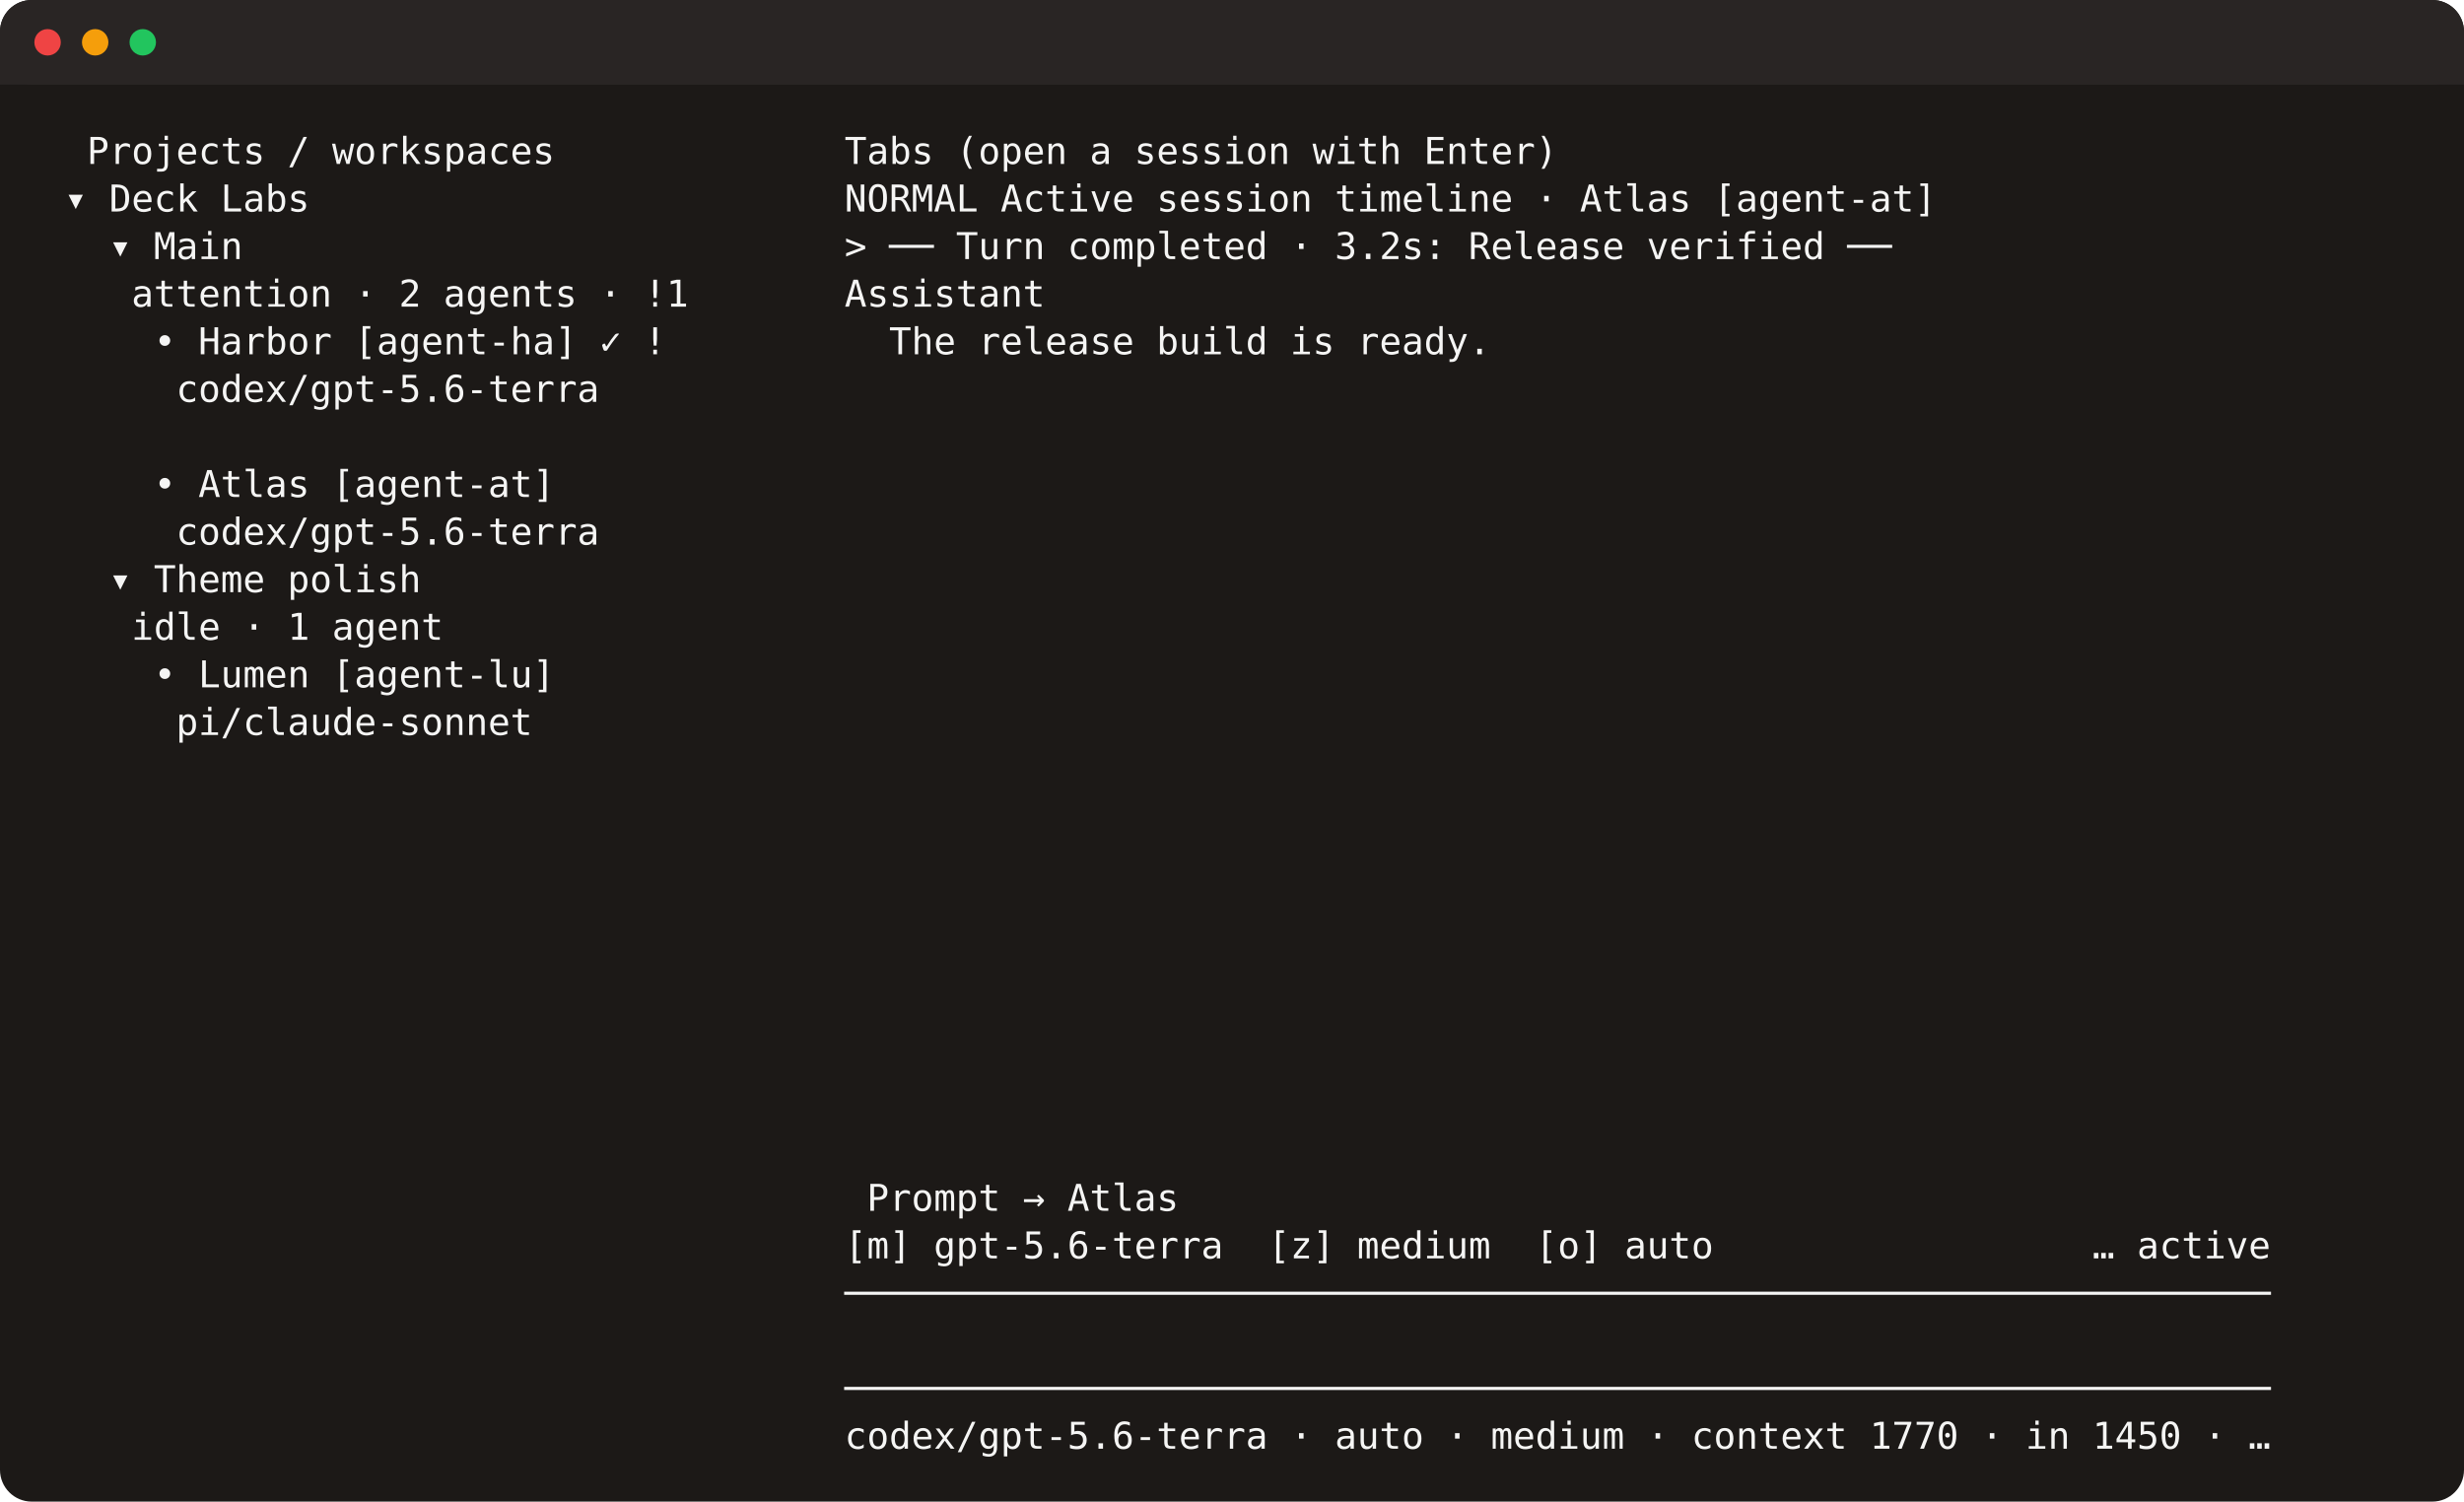
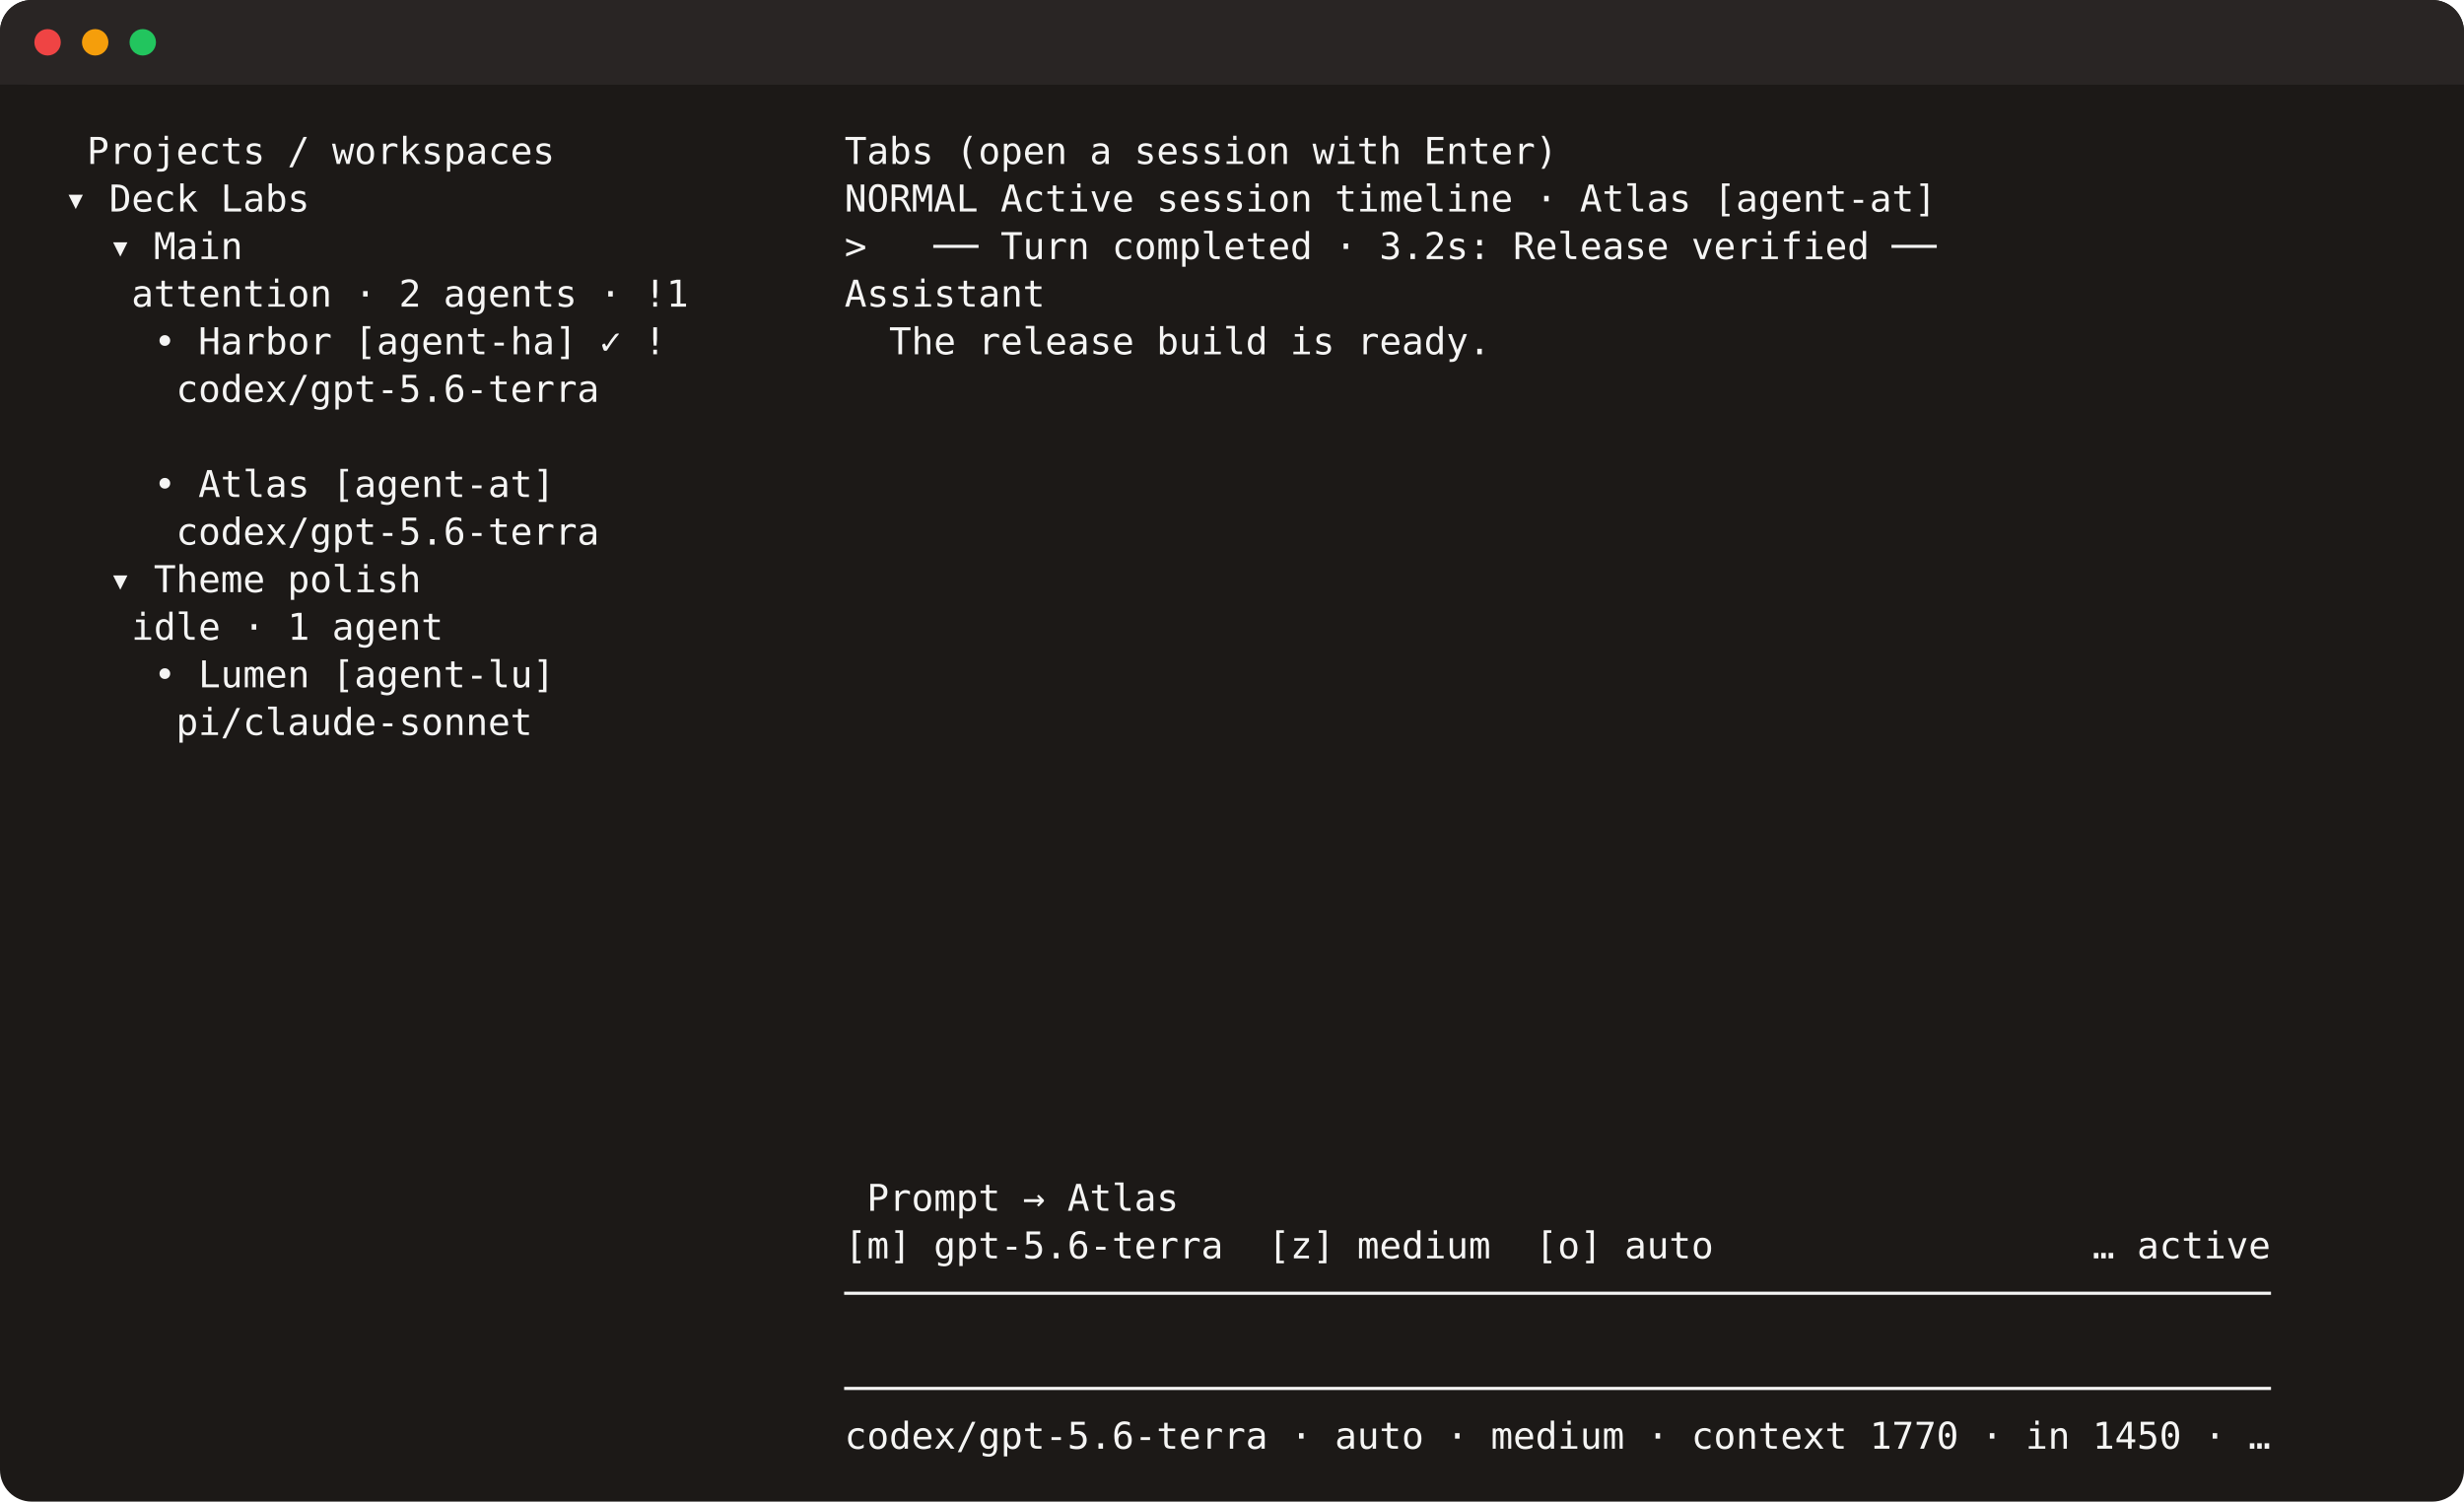
<svg xmlns="http://www.w3.org/2000/svg" width="932" height="568" viewBox="0 0 932 568">
  <rect width="932" height="568" rx="12" fill="#1c1917" />
  <rect width="932" height="32" rx="12" fill="#292524" />
  <rect y="20" width="932" height="12" fill="#292524" />
  <circle cx="18" cy="16" r="5" fill="#ef4444" />
  <circle cx="36" cy="16" r="5" fill="#f59e0b" />
  <circle cx="54" cy="16" r="5" fill="#22c55e" />
  <g fill="#f5f5f4" font-family="SFMono-Regular, Menlo, Consolas, monospace" font-size="14" xml:space="preserve">
    <text x="16" y="62">  Projects / workspaces             Tabs (open a session with Enter)                                </text>
    <text x="16" y="80"> ▾ Deck Labs                        NORMAL Active session timeline · Atlas [agent-at]               </text>
-     <text x="16" y="98">   ▾ Main                           &gt; ── Turn completed · 3.2s: Release verified ──                 </text>
+     <text x="16" y="98">   ▾ Main                           &gt;   ── Turn completed · 3.2s: Release verified ──               </text>
    <text x="16" y="116">    attention · 2 agents · !1       Assistant                                                       </text>
    <text x="16" y="134">     • Harbor [agent-ha] ✓ !          The release build is ready.                                   </text>
    <text x="16" y="152">      codex/gpt-5.6-terra                                                                           </text>
    <text x="16" y="170">                                                                                                    </text>
    <text x="16" y="188">     • Atlas [agent-at]                                                                             </text>
    <text x="16" y="206">      codex/gpt-5.6-terra                                                                           </text>
    <text x="16" y="224">   ▾ Theme polish                                                                                   </text>
    <text x="16" y="242">    idle · 1 agent                                                                                  </text>
    <text x="16" y="260">     • Lumen [agent-lu]                                                                             </text>
    <text x="16" y="278">      pi/claude-sonnet                                                                              </text>
    <text x="16" y="296" />
    <text x="16" y="314" />
    <text x="16" y="332" />
    <text x="16" y="350" />
    <text x="16" y="368" />
    <text x="16" y="386" />
    <text x="16" y="404" />
    <text x="16" y="422" />
    <text x="16" y="440" />
    <text x="16" y="458">                                     Prompt → Atlas                                                 </text>
    <text x="16" y="476">                                    [m] gpt-5.6-terra  [z] medium  [o] auto                 … active</text>
    <text x="16" y="494">                                    ────────────────────────────────────────────────────────────────</text>
    <text x="16" y="512">                                                                                                    </text>
    <text x="16" y="530">                                    ────────────────────────────────────────────────────────────────</text>
    <text x="16" y="548">                                    codex/gpt-5.6-terra · auto · medium · context 1770 · in 1450 · …</text>
  </g>
</svg>
